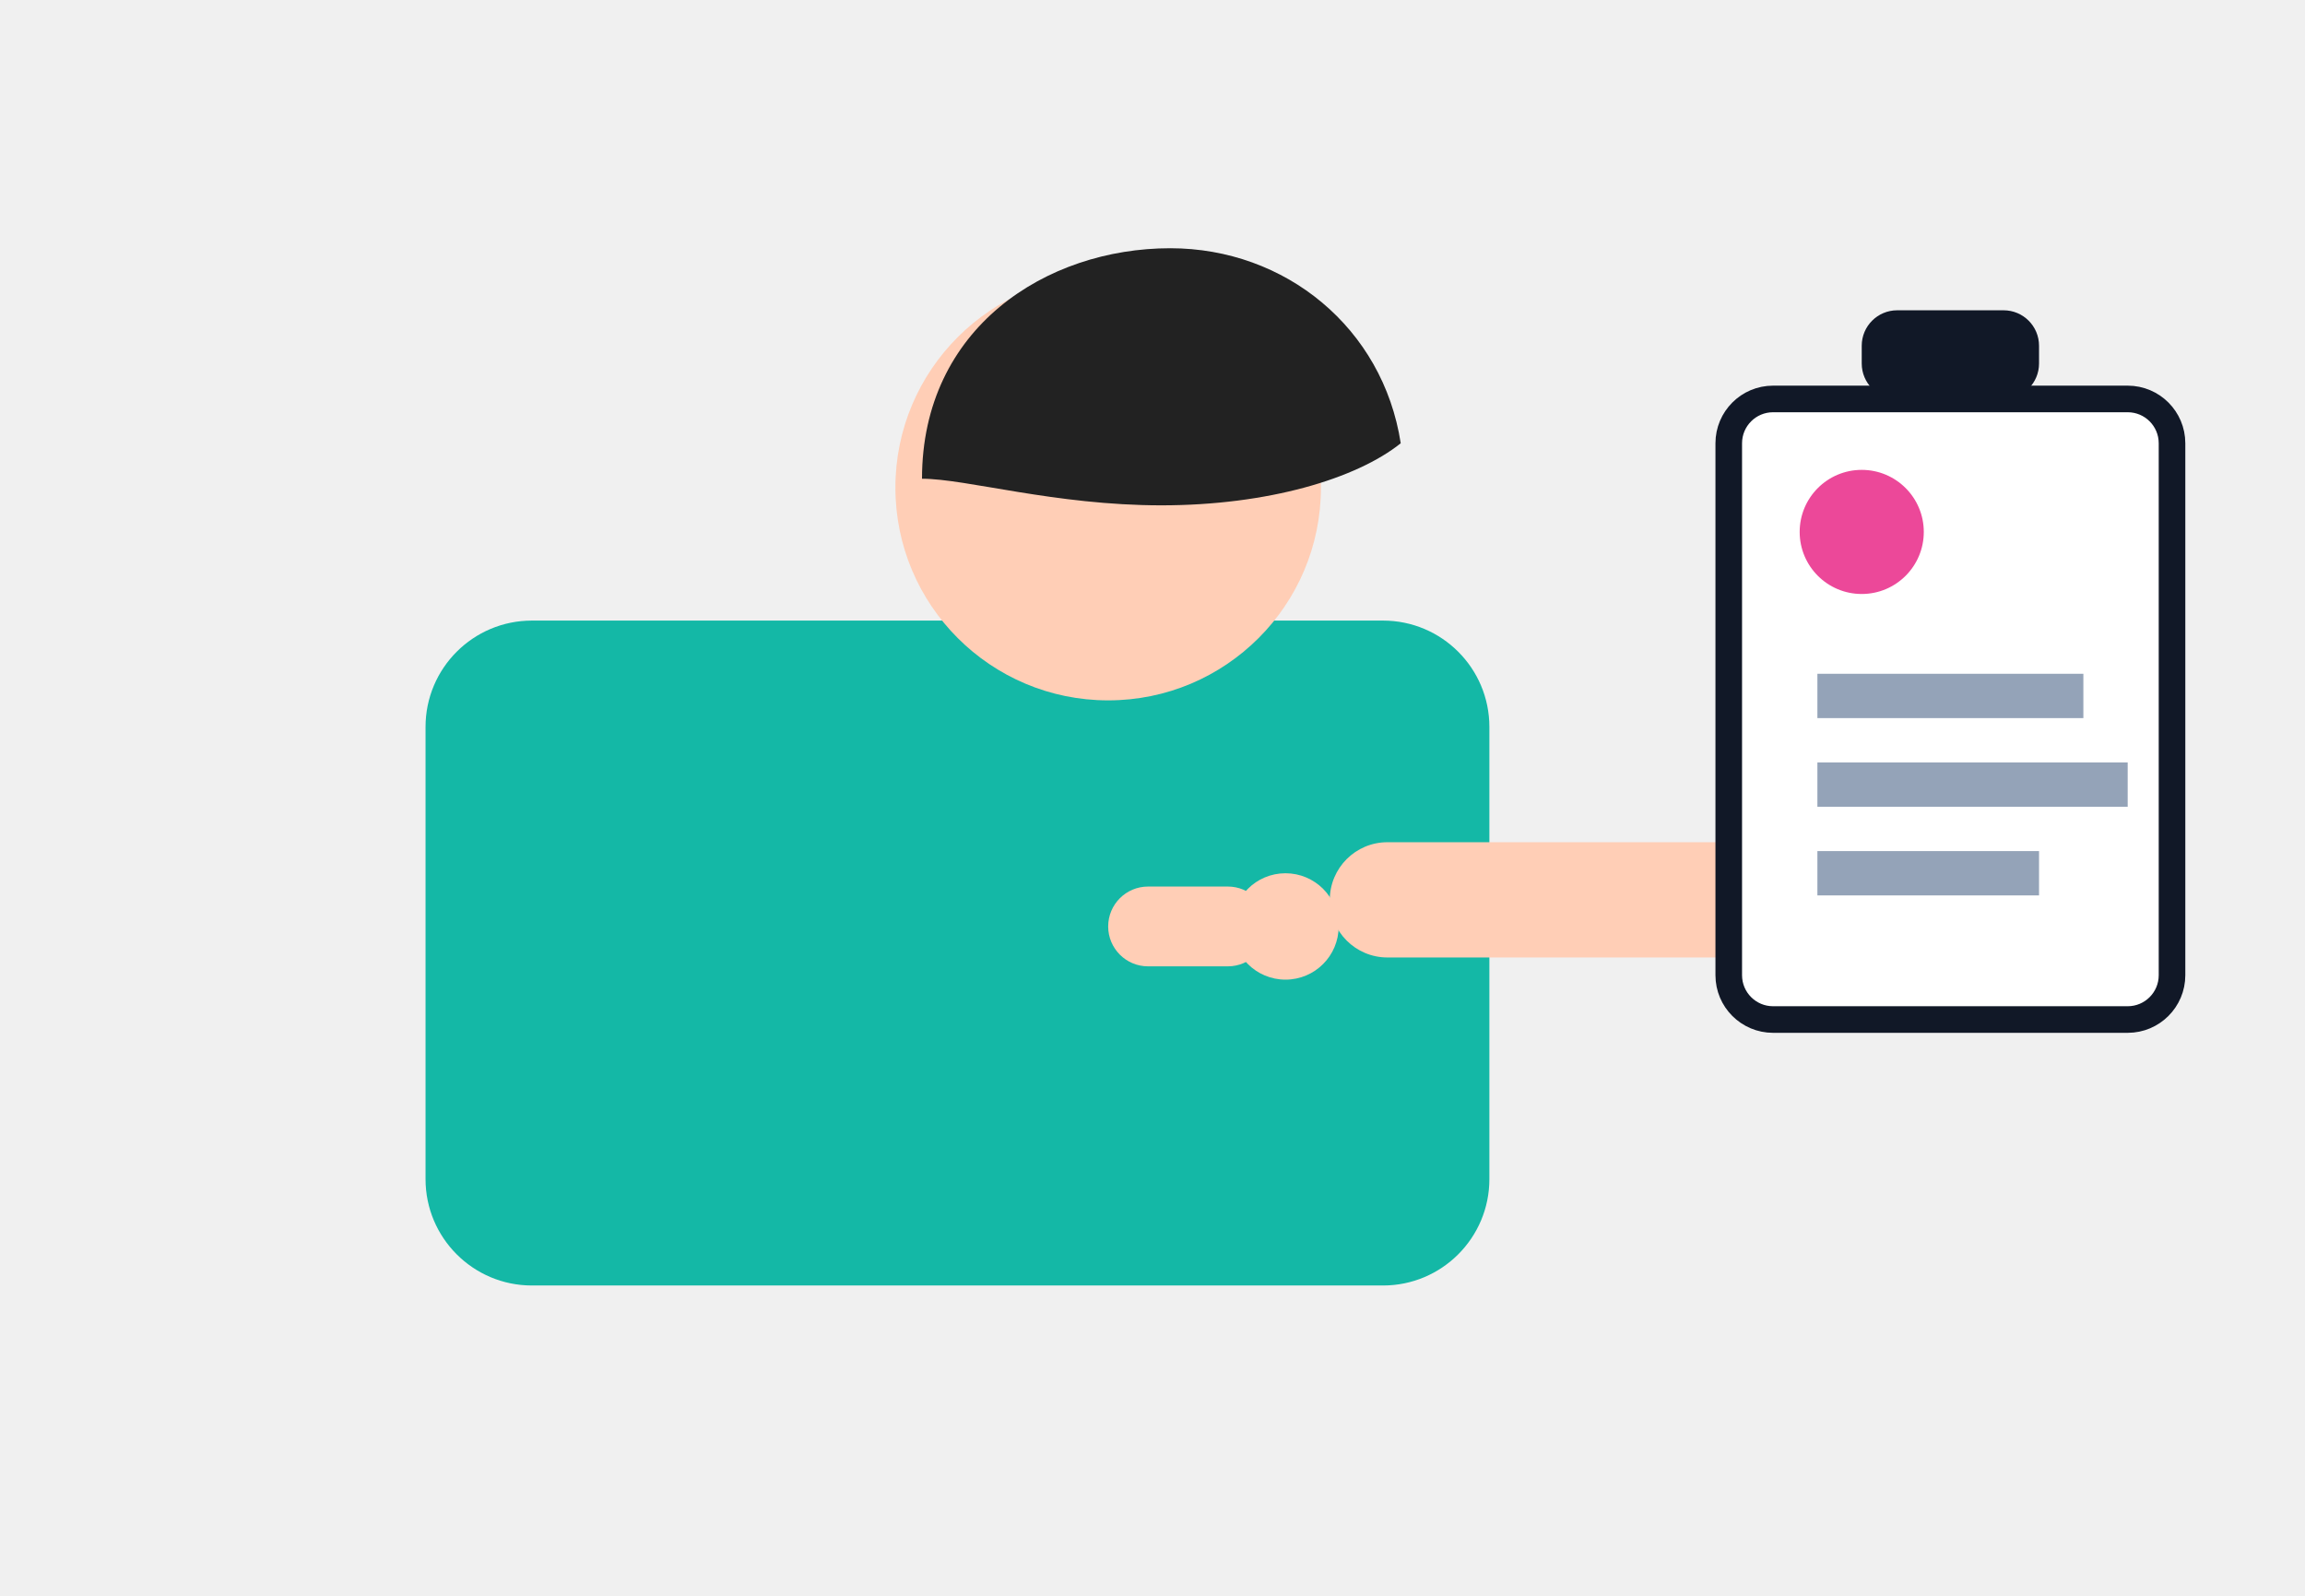
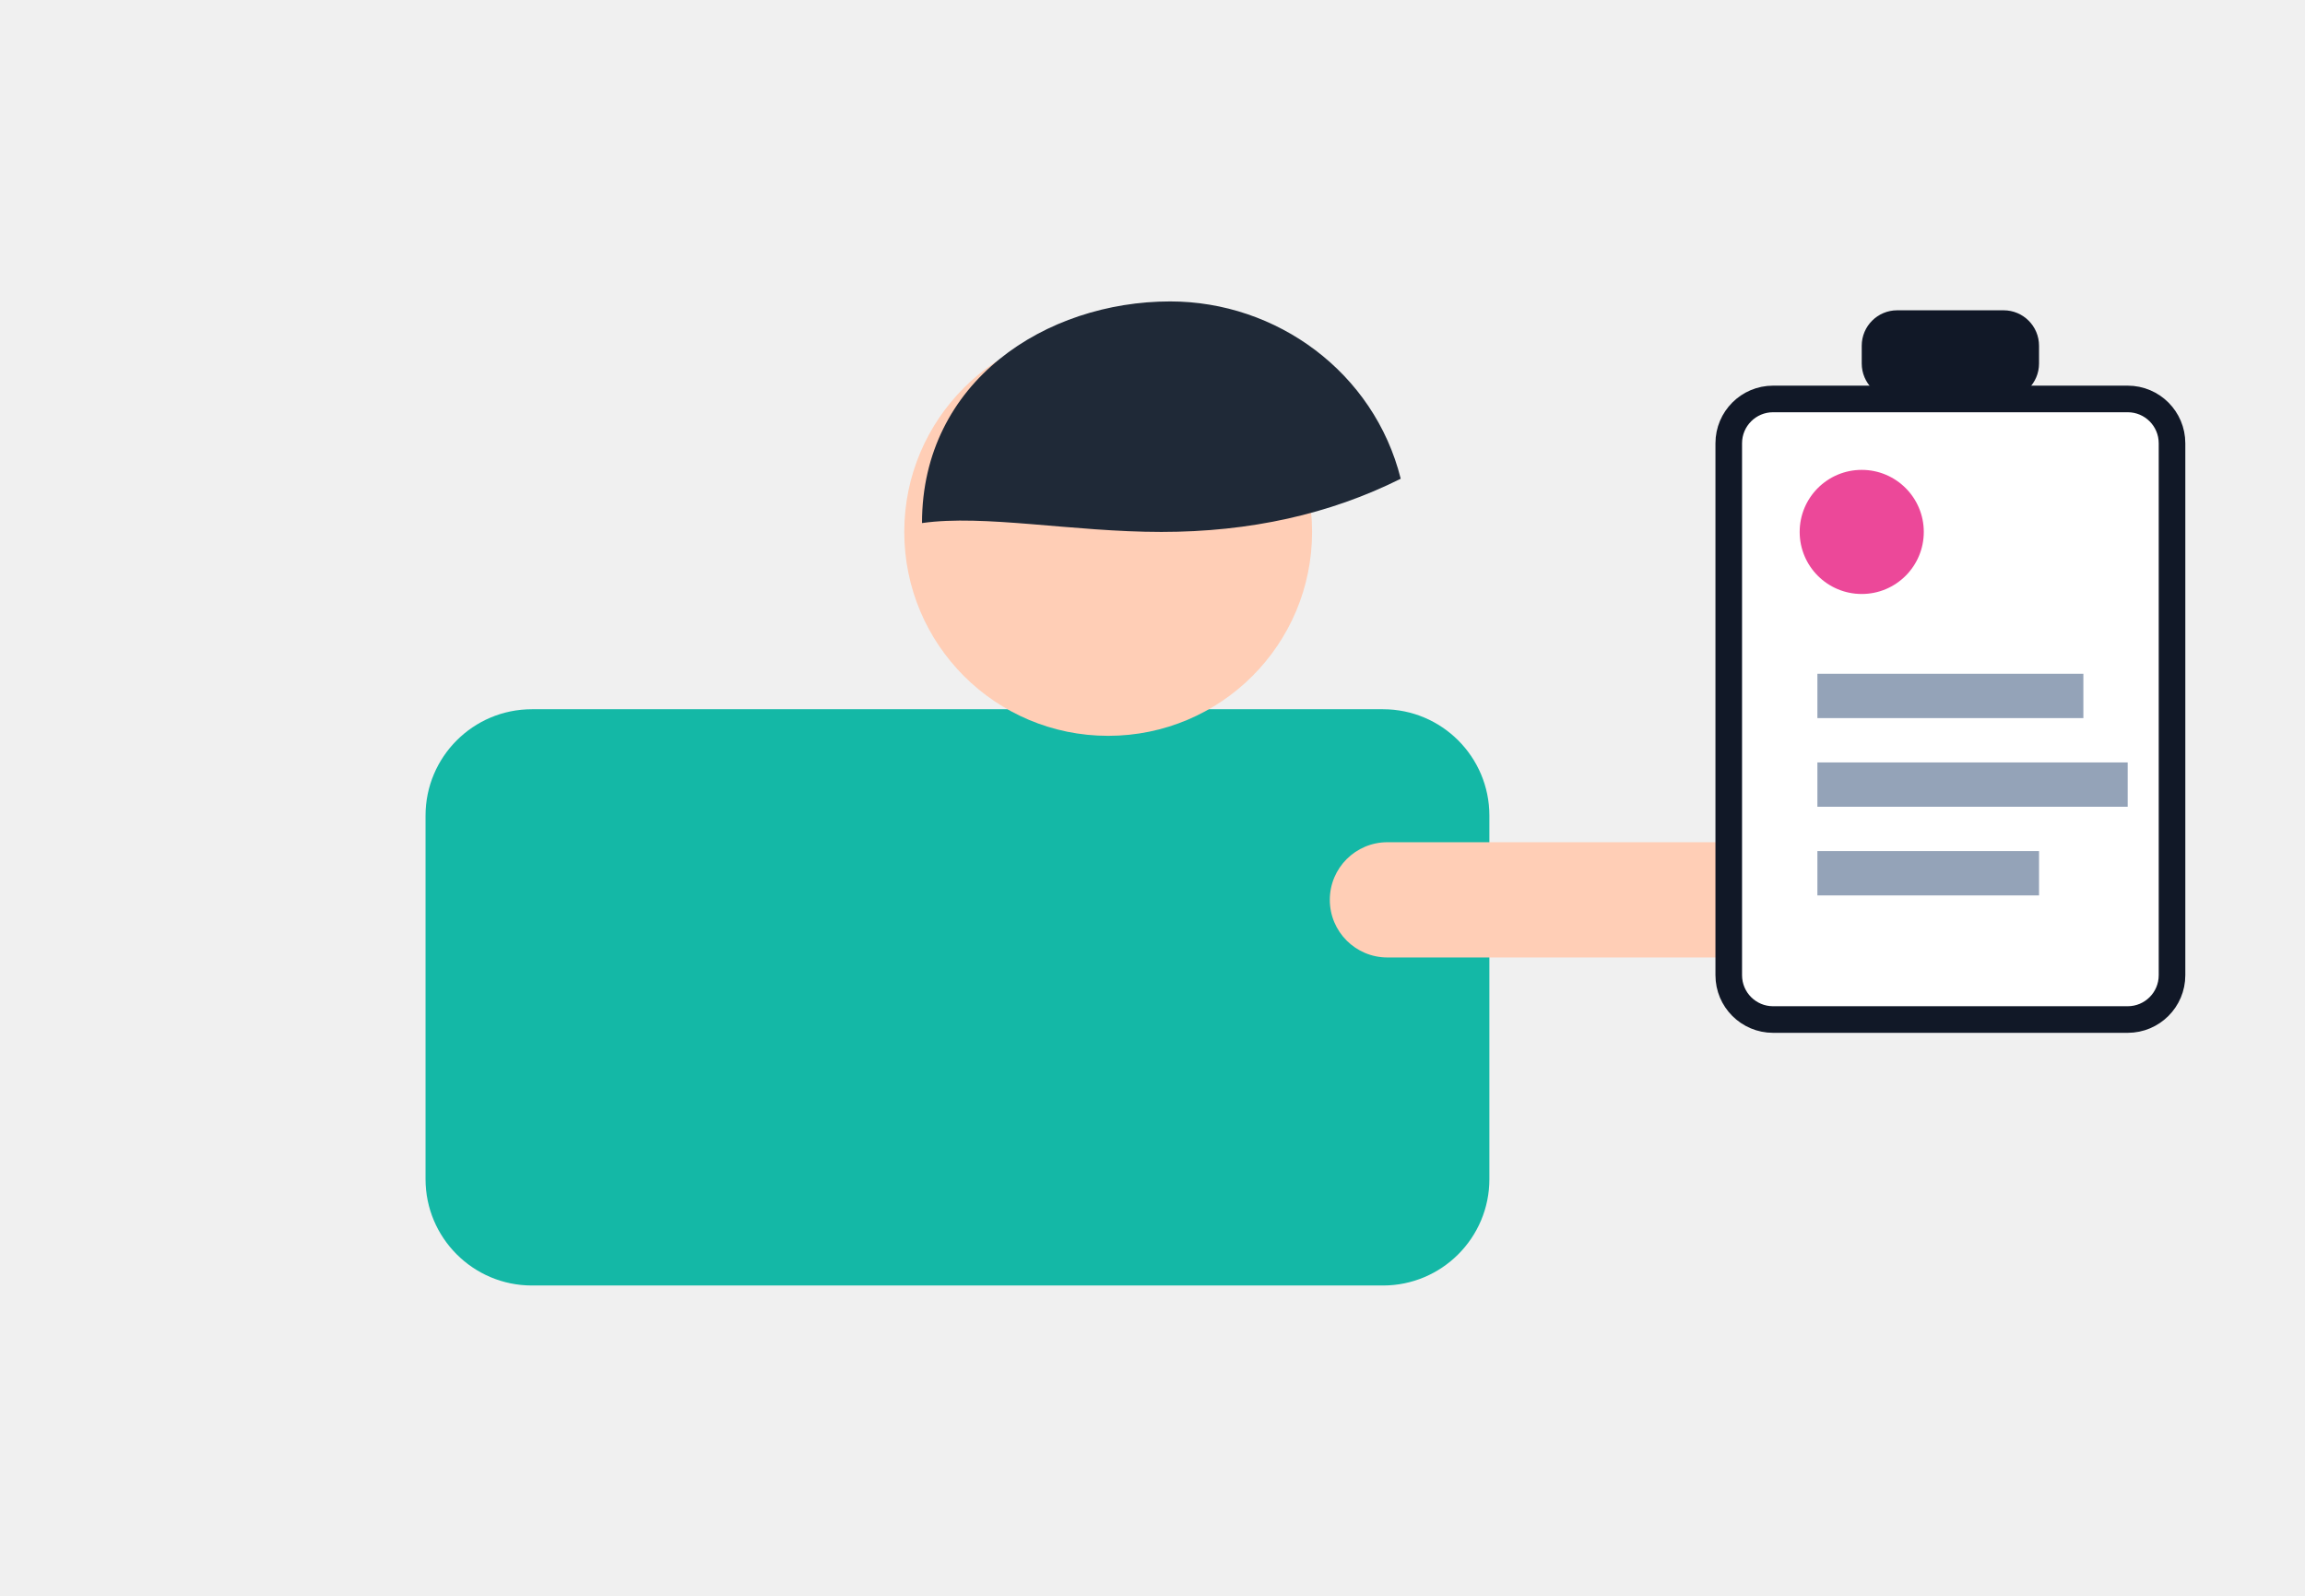
<svg xmlns="http://www.w3.org/2000/svg" viewBox="0 0 520 360" width="520" height="360">
  <defs>
    <style>
      .skin{fill:#ffceb6}
-       .hair{fill:#222}
+       .hair{fill:#1f2937}
      .shirt{fill:#14b8a6}
-       .ink{fill:#0f172a}
+       .device{fill:#111827}
      .accent{fill:#ec4899}
-       .bg{fill:#ffffff}
      .muted{fill:#94a3b8}
-       .device{fill:#111827}
    </style>
  </defs>
  <rect width="520" height="360" fill="none" />
-   <rect x="96" y="140" rx="24" ry="24" width="240" height="150" class="shirt" />
-   <circle cx="250" cy="110" r="48" class="skin" />
-   <path d="M208 108c0-34 28-52 56-52 26 0 48 18 52 44-10 8-30 14-54 14s-44-6-54-6z" class="hair" />
+   <rect x="96" y="160" rx="24" ry="24" width="240" height="130" class="shirt" />
+   <circle cx="250" cy="120" r="46" class="skin" />
+   <path d="M208 118c0-32 28-50 56-50 24 0 46 16 52 40-16 8-34 12-54 12s-40-4-54-2z" class="hair" />
  <rect x="300" y="190" width="120" height="26" rx="13" class="skin" />
  <circle cx="420" cy="203" r="16" class="skin" />
-   <rect x="390" y="90" width="100" height="140" rx="10" class="bg" stroke="#111827" stroke-width="6" />
+   <rect x="390" y="90" width="100" height="140" rx="10" fill="#fff" stroke="#111827" stroke-width="6" />
  <rect x="420" y="70" width="40" height="20" rx="8" class="device" />
  <circle cx="420" cy="120" r="14" class="accent" />
  <rect x="410" y="152" width="60" height="10" class="muted" />
  <rect x="410" y="172" width="70" height="10" class="muted" />
  <rect x="410" y="192" width="50" height="10" class="muted" />
-   <rect x="250" y="200" width="36" height="18" rx="9" class="skin" />
-   <circle cx="290" cy="209" r="12" class="skin" />
</svg>
